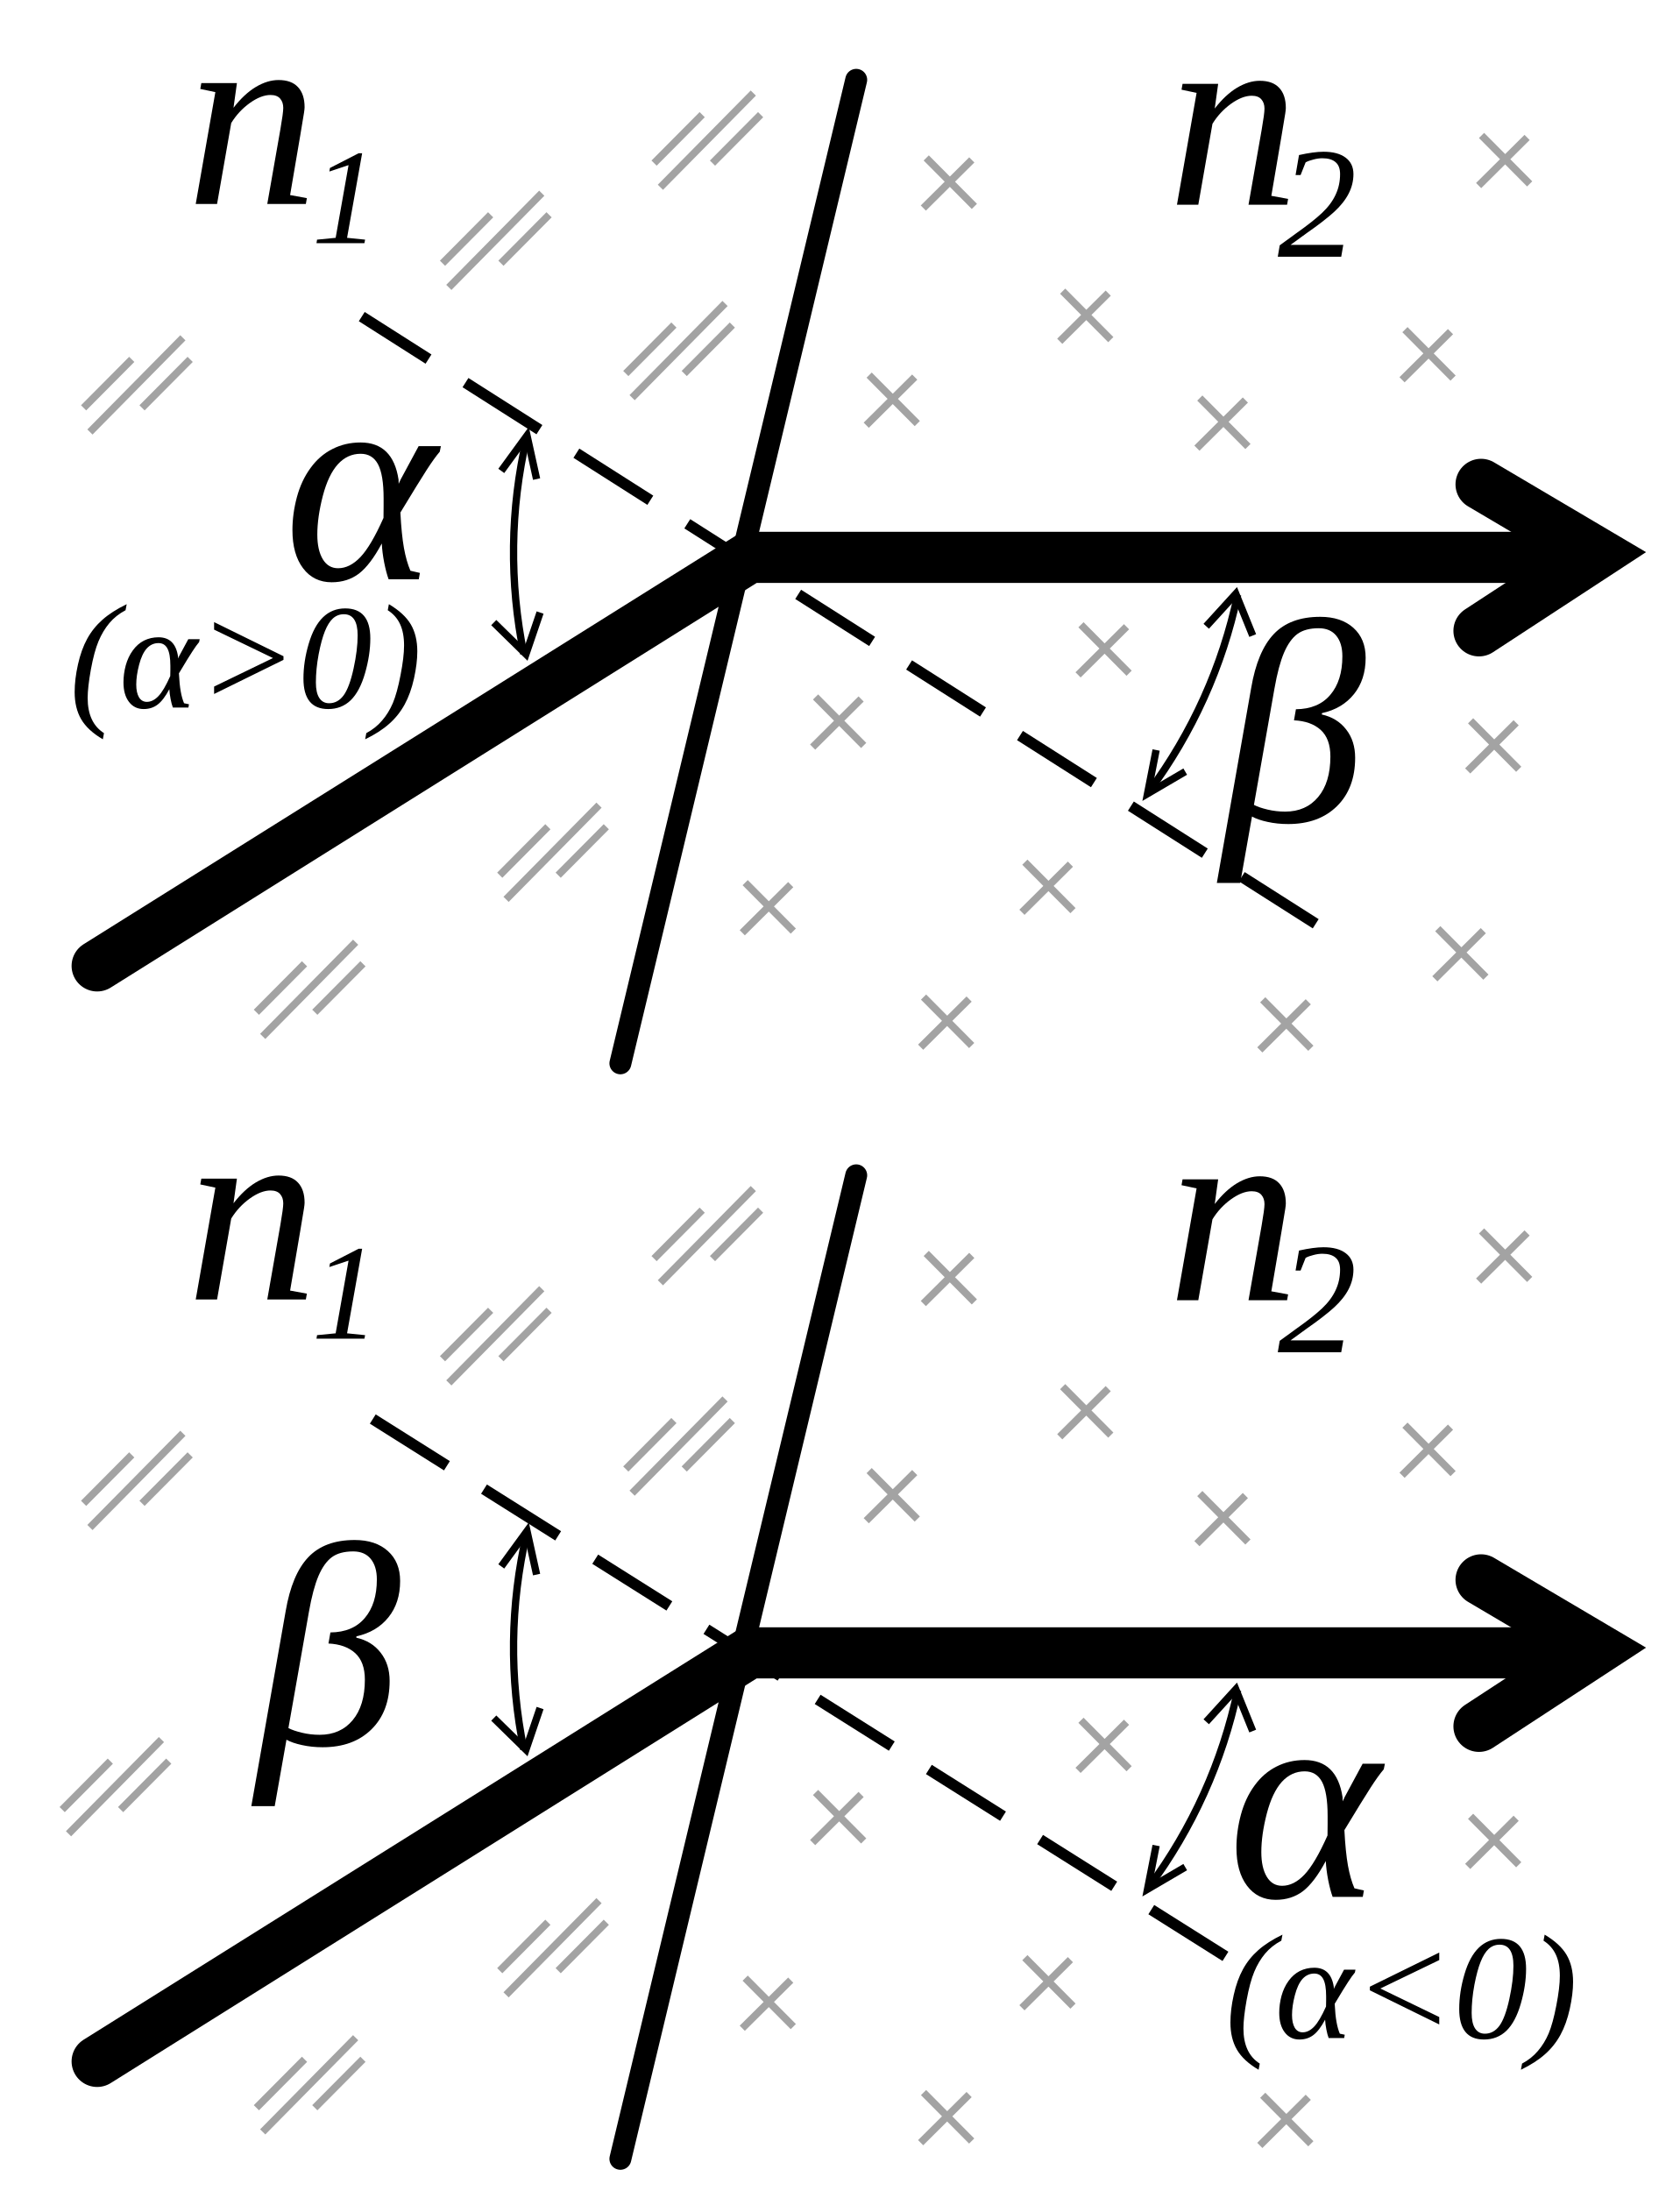
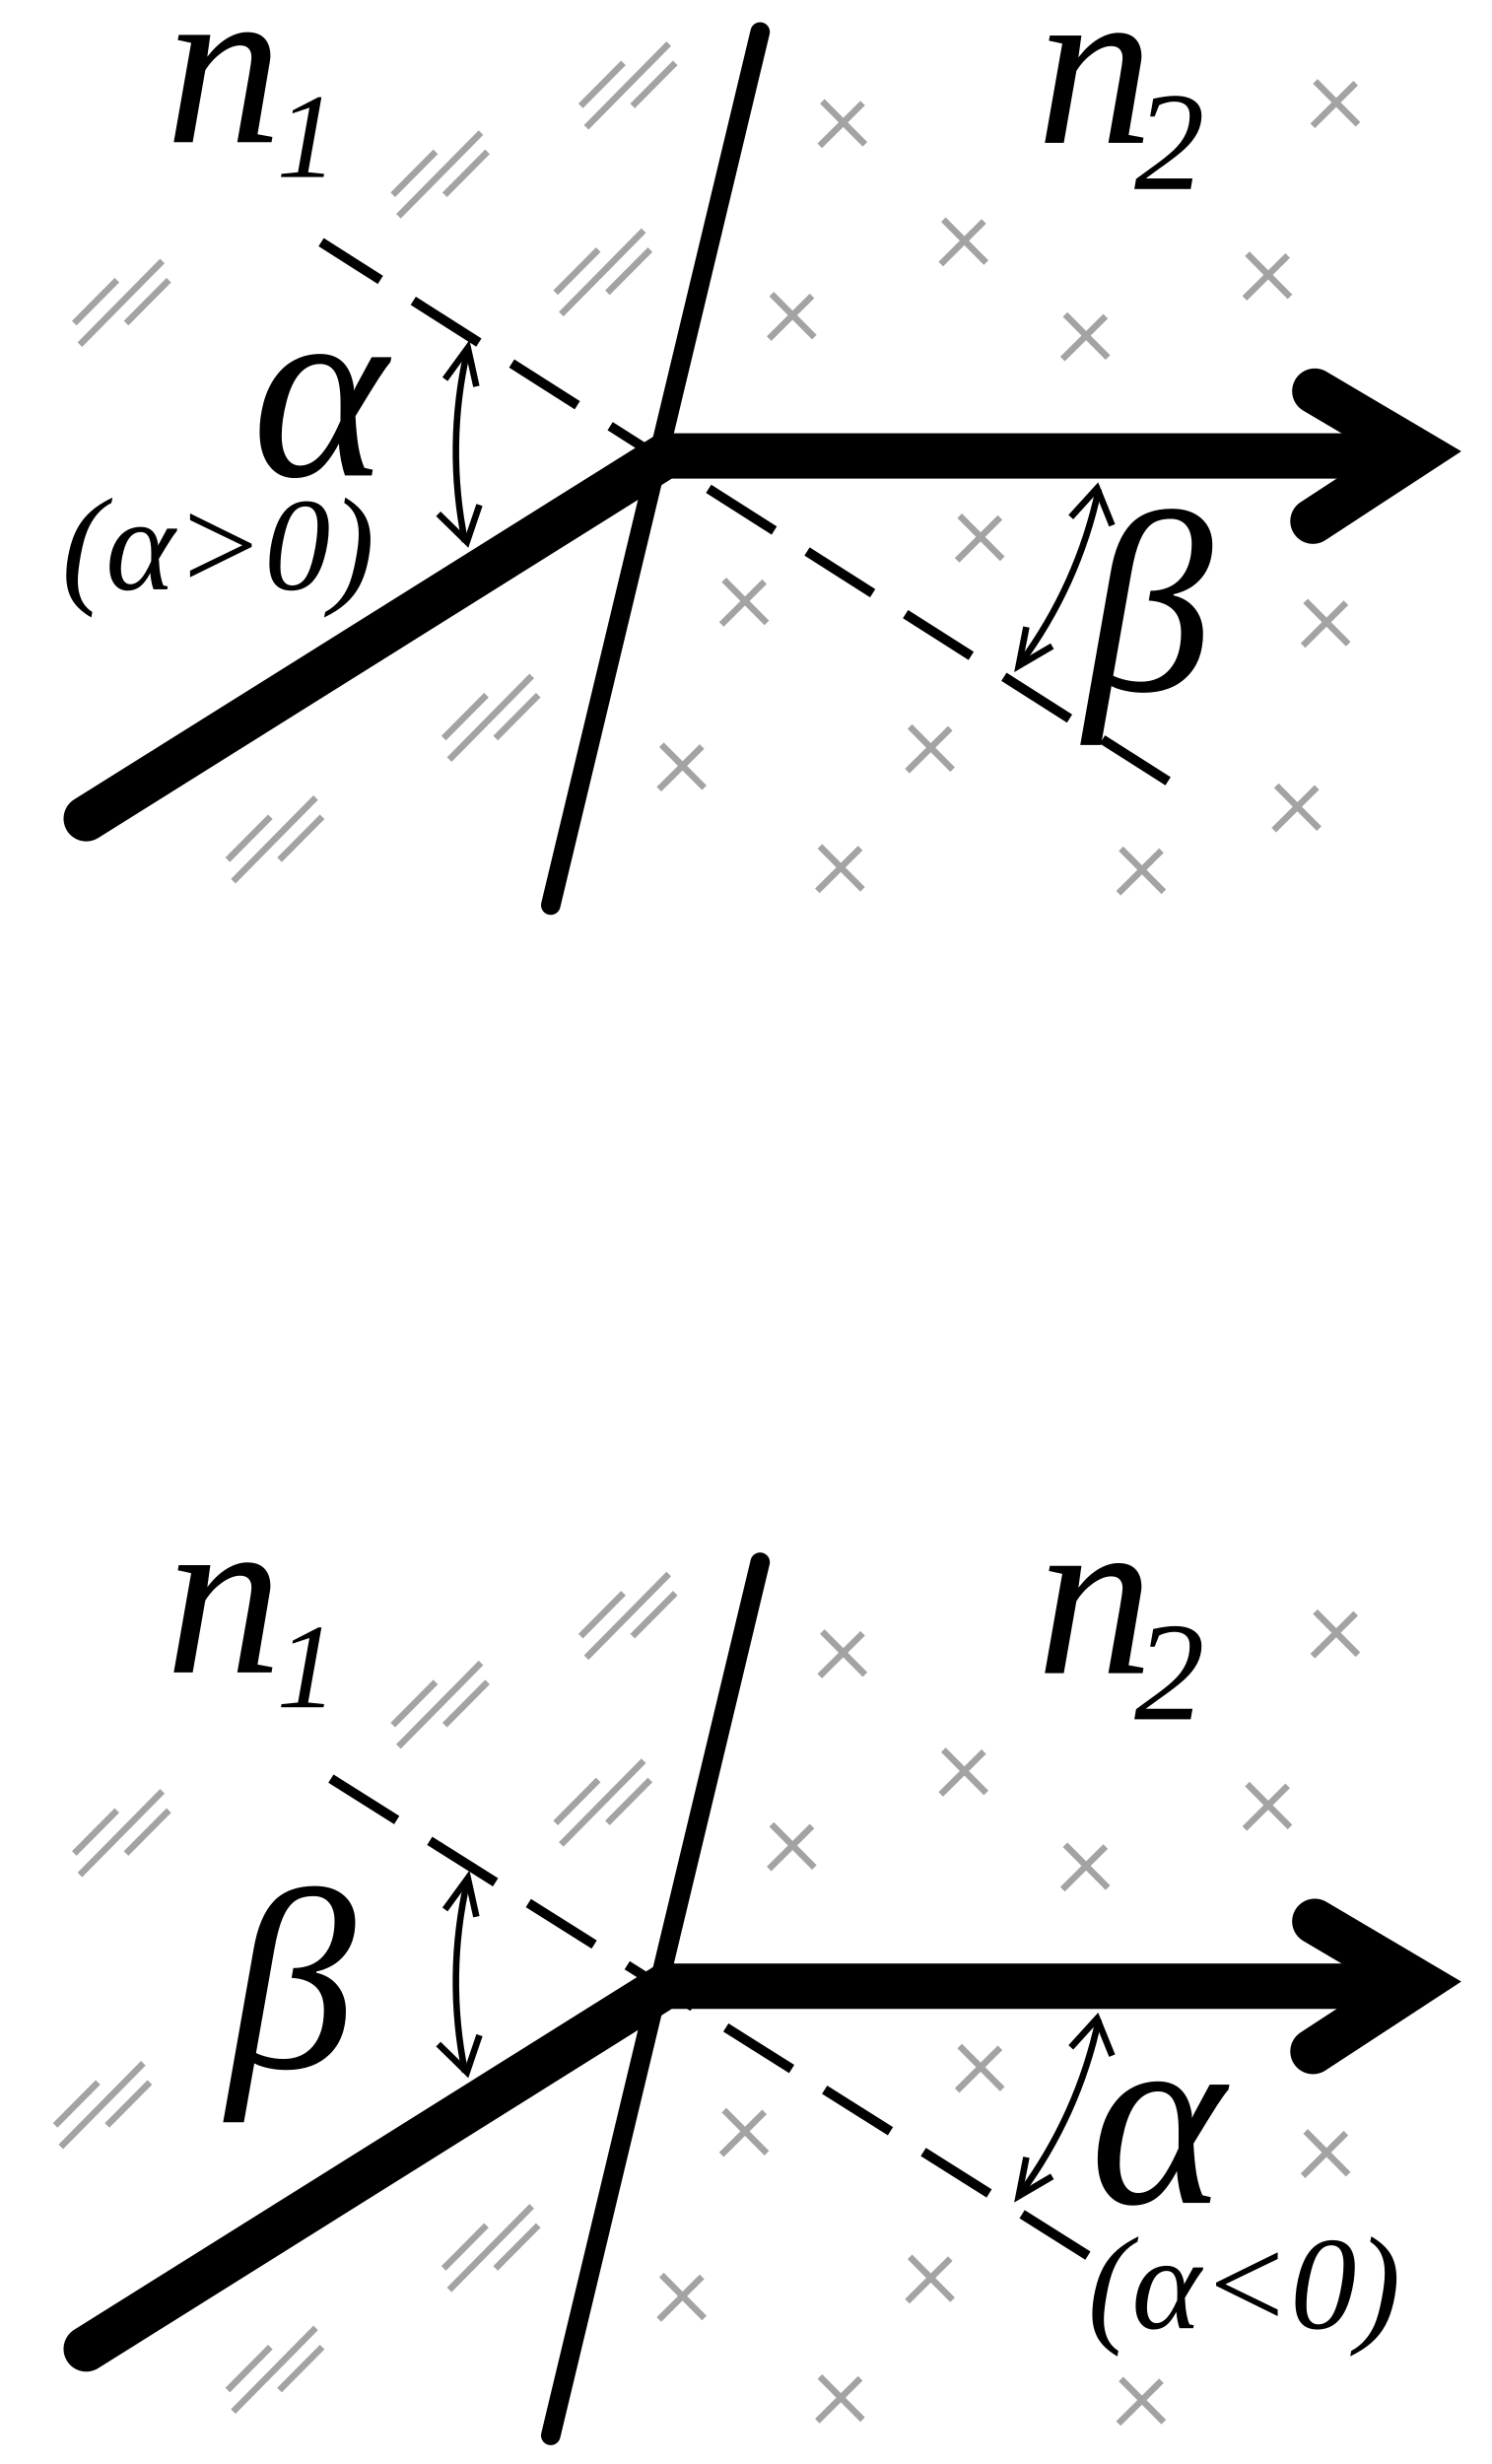
- <svg xmlns="http://www.w3.org/2000/svg" height="300" width="230" version="1.1" id="svg124">
+ <svg xmlns="http://www.w3.org/2000/svg" height="380" width="230" version="1.1" id="svg124">
  <defs id="defs128" />
-   <path d="M 180.158,126.485 49.535,43.349" id="path2" style="fill:none;stroke:#000000;stroke-width:1.5;stroke-dasharray:12, 6" />
-   <path d="M 214.51,76.315 H 102.607 l -89.305,55.94" id="path4" style="fill:none;stroke:#000000;stroke-width:7;stroke-linecap:round" />
-   <path d="m 202.8,66.32 15.964,9.433 -16.25,10.624" id="path6" style="fill:none;stroke:#000000;stroke-width:7;stroke-linecap:round" />
-   <path d="M 71.729,89.538 C 69.73,79.787 69.856,69.72 72.098,60.022" id="path8" style="fill:none;stroke:#000000" />
-   <path d="m 68.639,64.479 3.523,-4.835 1.312,5.953" id="path10" style="fill:none;stroke:#000000" />
-   <path d="m 73.953,83.871 -1.937,5.692 -4.406,-4.315" id="path12" style="fill:none;stroke:#000000" />
-   <path d="M 90.426,25.642 103.151,12.744 m -13.591,9.591 6.591,-6.636 m 1.409,6.636 6.591,-6.636" id="path14" style="fill:none;stroke:#a3a3a3" />
-   <path d="m 61.458,39.352 12.725,-12.899 m -13.591,9.591 6.591,-6.636 m 1.409,6.636 6.591,-6.636" id="path16" style="fill:none;stroke:#a3a3a3" />
-   <path d="m 86.554,54.451 12.725,-12.899 m -13.591,9.591 6.591,-6.636 m 1.409,6.636 6.591,-6.636" id="path18" style="fill:none;stroke:#a3a3a3" />
-   <path d="m 35.972,141.909 12.725,-12.899 m -13.591,9.591 6.591,-6.636 m 1.409,6.636 6.591,-6.636" id="path20" style="fill:none;stroke:#a3a3a3" />
-   <path d="M 84.948,145.595 117.241,10.929" id="path22" style="fill:none;stroke:#000000;stroke-width:3;stroke-linecap:round" />
-   <g font-style="italic" transform="translate(-35.35534,-3.424621)" id="g32" style="font-style:italic;font-family:'Times New Roman'">
+   <path d="M 180.158,120.485 49.535,37.349" id="path2" style="fill:none;stroke:#000000;stroke-width:1.5;stroke-dasharray:12, 6" />
+   <path d="M 214.51,70.315 H 102.607 l -89.305,55.94" id="path4" style="fill:none;stroke:#000000;stroke-width:7;stroke-linecap:round" />
+   <path d="m 202.8,60.32 15.964,9.433 -16.25,10.624" id="path6" style="fill:none;stroke:#000000;stroke-width:7;stroke-linecap:round" />
+   <path d="M 71.729,83.538 C 69.73,73.787 69.856,63.72 72.098,54.022" id="path8" style="fill:none;stroke:#000000" />
+   <path d="m 68.639,58.479 3.523,-4.835 1.312,5.953" id="path10" style="fill:none;stroke:#000000" />
+   <path d="m 73.953,77.871 -1.937,5.692 -4.406,-4.315" id="path12" style="fill:none;stroke:#000000" />
+   <path d="M 90.426,19.642 103.151,6.744 m -13.591,9.591 6.591,-6.636 m 1.409,6.636 6.591,-6.636" id="path14" style="fill:none;stroke:#a3a3a3" />
+   <path d="m 61.458,33.352 12.725,-12.899 m -13.591,9.591 6.591,-6.636 m 1.409,6.636 6.591,-6.636" id="path16" style="fill:none;stroke:#a3a3a3" />
+   <path d="m 86.554,48.451 12.725,-12.899 m -13.591,9.591 6.591,-6.636 m 1.409,6.636 6.591,-6.636" id="path18" style="fill:none;stroke:#a3a3a3" />
+   <path d="m 35.972,135.909 12.725,-12.899 m -13.591,9.591 6.591,-6.636 m 1.409,6.636 6.591,-6.636" id="path20" style="fill:none;stroke:#a3a3a3" />
+   <path d="M 84.948,139.595 117.241,4.929" id="path22" style="fill:none;stroke:#000000;stroke-width:3;stroke-linecap:round" />
+   <g font-style="italic" transform="translate(-35.35534,-9.424621)" id="g32" style="font-style:italic;font-family:'Times New Roman'">
    <text font-size="10" x="60.876" y="31.353" id="text26" style="font-size:10px">
      <tspan font-size="36" x="60.876" y="31.353" id="tspan24" style="font-size:36px">n</tspan>
    </text>
    <text font-size="5.183" x="78.018" y="36.721" id="text30" style="font-size:5.183px">
      <tspan font-size="18.659" x="78.018" y="36.721" id="tspan28" style="font-size:18.659px">1</tspan>
    </text>
  </g>
-   <g font-style="italic" transform="translate(53.38656,-90.39875)" id="g42" style="font-style:italic;font-family:'Times New Roman'">
+   <g font-style="italic" transform="translate(53.38656,-96.39875)" id="g42" style="font-style:italic;font-family:'Times New Roman'">
    <text font-size="10" x="106.494" y="118.431" id="text36" style="font-size:10px">
      <tspan font-size="36" x="106.494" y="118.431" id="tspan34" style="font-size:36px">n</tspan>
    </text>
    <text font-size="6.027" x="121.561" y="125.55" id="text40" style="font-size:6.027px">
      <tspan font-size="21.698" x="121.561" y="125.55" id="tspan38" style="font-size:21.698px">2</tspan>
    </text>
  </g>
-   <path style="fill:none;stroke:#a3a3a3" id="path44" d="m 117.91,95.704 -6.636,6.591 m 6.989,-0.227 -6.591,-6.636" />
-   <path style="fill:none;stroke:#a3a3a3" id="path46" d="m 108.274,121.126 -6.636,6.591 m 6.989,-0.227 -6.591,-6.636" />
-   <path style="fill:none;stroke:#a3a3a3" id="path48" d="m 146.57,118.323 -6.636,6.591 m 6.989,-0.227 -6.591,-6.636" />
-   <path style="fill:none;stroke:#a3a3a3" id="path50" d="m 125.25,51.632 -6.636,6.591 m 6.989,-0.227 -6.591,-6.636" />
-   <path style="fill:none;stroke:#a3a3a3" id="path52" d="m 151.747,40.138 -6.636,6.591 m 6.989,-0.227 -6.591,-6.636" />
-   <path style="fill:none;stroke:#a3a3a3" id="path54" d="m 133.066,21.896 -6.636,6.591 m 6.989,-0.227 -6.591,-6.636" />
-   <path style="fill:none;stroke:#a3a3a3" id="path58" d="m 69.296,123.144 12.725,-12.899 m -13.591,9.591 6.591,-6.636 m 1.409,6.636 6.591,-6.636" />
-   <path style="fill:none;stroke:#a3a3a3" id="path78" d="m 154.254,85.816 -6.636,6.591 m 6.989,-0.227 -6.591,-6.636" />
-   <text font-size="20.399" font-style="italic" x="9.504" y="96.881" id="text94" style="font-style:italic;font-size:20.399px;font-family:'Times New Roman'">
-     <tspan x="9.504" y="96.881" id="tspan92">(α&gt;0)</tspan>
+   <path style="fill:none;stroke:#a3a3a3" id="path44" d="m 117.91,89.704 -6.636,6.591 m 6.989,-0.227 -6.591,-6.636" />
+   <path style="fill:none;stroke:#a3a3a3" id="path46" d="m 108.274,115.126 -6.636,6.591 m 6.989,-0.227 -6.591,-6.636" />
+   <path style="fill:none;stroke:#a3a3a3" id="path48" d="m 146.57,112.323 -6.636,6.591 m 6.989,-0.227 -6.591,-6.636" />
+   <path style="fill:none;stroke:#a3a3a3" id="path50" d="m 125.25,45.632 -6.636,6.591 m 6.989,-0.227 -6.591,-6.636" />
+   <path style="fill:none;stroke:#a3a3a3" id="path52" d="m 151.747,34.138 -6.636,6.591 m 6.989,-0.227 -6.591,-6.636" />
+   <path style="fill:none;stroke:#a3a3a3" id="path54" d="m 133.066,15.896 -6.636,6.591 m 6.989,-0.227 -6.591,-6.636" />
+   <path style="fill:none;stroke:#a3a3a3" id="path58" d="m 69.296,117.144 12.725,-12.899 m -13.591,9.591 6.591,-6.636 m 1.409,6.636 6.591,-6.636" />
+   <path style="fill:none;stroke:#a3a3a3" id="path78" d="m 154.254,79.816 -6.636,6.591 m 6.989,-0.227 -6.591,-6.636" />
+   <text font-size="20.399" font-style="italic" x="9.504" y="90.881" id="text94" style="font-style:italic;font-size:20.399px;font-family:'Times New Roman'">
+     <tspan x="9.504" y="90.881" id="tspan92">(α&gt;0)</tspan>
  </text>
-   <text font-size="39.738" font-style="italic" x="168.119" y="259.728" id="text98" style="font-style:italic;font-size:39.738px;font-family:'Times New Roman'">
-     <tspan x="168.119" y="259.728" id="tspan96">α</tspan>
+   <text font-size="39.738" font-style="italic" x="168.119" y="339.728" id="text98" style="font-style:italic;font-size:39.738px;font-family:'Times New Roman'">
+     <tspan x="168.119" y="339.728" id="tspan96">α</tspan>
  </text>
-   <text font-size="20.399" font-style="italic" x="167.762" y="279.057" id="text102" style="font-style:italic;font-size:20.399px;font-family:'Times New Roman'">
-     <tspan x="167.762" y="279.057" id="tspan100">(α&lt;0)</tspan>
+   <text font-size="20.399" font-style="italic" x="167.762" y="359.057" id="text102" style="font-style:italic;font-size:20.399px;font-family:'Times New Roman'">
+     <tspan x="167.762" y="359.057" id="tspan100">(α&lt;0)</tspan>
  </text>
-   <text font-size="39.738" font-style="italic" x="38.854" y="79.32" id="text106" style="font-style:italic;font-size:39.738px;font-family:'Times New Roman'">
-     <tspan x="38.854" y="79.32" id="tspan104">α</tspan>
+   <text font-size="39.738" font-style="italic" x="38.854" y="73.32" id="text106" style="font-style:italic;font-size:39.738px;font-family:'Times New Roman'">
+     <tspan x="38.854" y="73.32" id="tspan104">α</tspan>
  </text>
-   <path d="m 170.526,54.772 -6.636,6.591 m 6.989,-0.227 -6.591,-6.636" id="path118" style="fill:none;stroke:#a3a3a3" />
-   <path d="m 12.314,59.151 12.725,-12.899 m -13.591,9.591 6.591,-6.636 m 1.409,6.636 6.591,-6.636" id="path120" style="fill:none;stroke:#a3a3a3" />
-   <g transform="rotate(-156.4519,120.1728,73.30432)" id="g966" style="fill:none;stroke:#000000">
+   <path d="m 170.526,48.772 -6.636,6.591 m 6.989,-0.227 -6.591,-6.636" id="path118" style="fill:none;stroke:#a3a3a3" />
+   <path d="m 12.314,53.151 12.725,-12.899 m -13.591,9.591 6.591,-6.636 m 1.409,6.636 6.591,-6.636" id="path120" style="fill:none;stroke:#a3a3a3" />
+   <g transform="rotate(-156.4519,119.5475,70.30432)" id="g966" style="fill:none;stroke:#000000">
    <path d="M 71.729,85.538 C 69.73,75.787 69.856,65.72 72.098,56.022" id="path960" />
    <path d="m 68.639,60.479 3.523,-4.835 1.312,5.953" id="path962" />
    <path d="m 73.953,79.871 -1.937,5.692 -4.406,-4.315" id="path964" />
  </g>
-   <text style="font-style:italic;font-size:39.738px;font-family:'Times New Roman'" id="text970" y="112.443" x="167.262" font-style="italic" font-size="39.738">
-     <tspan id="tspan968" y="112.443" x="167.262">β</tspan>
+   <text style="font-style:italic;font-size:39.738px;font-family:'Times New Roman'" id="text970" y="106.443" x="167.262" font-style="italic" font-size="39.738">
+     <tspan id="tspan968" y="106.443" x="167.262">β</tspan>
  </text>
-   <path style="fill:none;stroke:#a3a3a3" id="path976" d="m 209.102,18.817 -6.636,6.591 m 6.989,-0.227 -6.591,-6.636" />
-   <path d="m 198.615,45.409 -6.636,6.591 m 6.989,-0.227 -6.591,-6.636" id="path978" style="fill:none;stroke:#a3a3a3" />
-   <path style="fill:none;stroke:#a3a3a3" id="path980" d="m 207.604,98.966 -6.636,6.591 m 6.989,-0.227 -6.591,-6.636" />
-   <path d="m 203.109,127.43 -6.636,6.591 m 6.989,-0.227 -6.591,-6.636" id="path982" style="fill:none;stroke:#a3a3a3" />
-   <path style="fill:none;stroke:#a3a3a3" id="path984" d="m 132.698,136.793 -6.636,6.591 m 6.989,-0.227 -6.591,-6.636" />
-   <path d="m 179.14,137.168 -6.636,6.591 m 6.989,-0.227 -6.591,-6.636" id="path986" style="fill:none;stroke:#a3a3a3" />
-   <path style="fill:none;stroke:#000000;stroke-width:1.5;stroke-dasharray:12, 6" id="path988" d="M 167.798,267.871 49.535,193.349" />
-   <path style="fill:none;stroke:#000000;stroke-width:7;stroke-linecap:round" id="path990" d="M 214.51,226.315 H 102.607 l -89.305,55.94" />
-   <path style="fill:none;stroke:#000000;stroke-width:7;stroke-linecap:round" id="path992" d="m 202.8,216.32 15.964,9.433 -16.25,10.624" />
-   <path style="fill:none;stroke:#000000" id="path994" d="M 71.729,239.538 C 69.73,229.787 69.856,219.72 72.098,210.022" />
-   <path style="fill:none;stroke:#000000" id="path996" d="m 68.639,214.479 3.523,-4.835 1.312,5.953" />
-   <path style="fill:none;stroke:#000000" id="path998" d="m 73.953,233.871 -1.937,5.692 -4.406,-4.315" />
-   <path style="fill:none;stroke:#a3a3a3" id="path1000" d="m 90.426,175.642 12.725,-12.899 m -13.591,9.591 6.591,-6.636 m 1.409,6.636 6.591,-6.636" />
-   <path style="fill:none;stroke:#a3a3a3" id="path1002" d="m 61.458,189.352 12.725,-12.899 m -13.591,9.591 6.591,-6.636 m 1.409,6.636 6.591,-6.636" />
-   <path style="fill:none;stroke:#a3a3a3" id="path1004" d="m 86.554,204.451 12.725,-12.899 m -13.591,9.591 6.591,-6.636 m 1.409,6.636 6.591,-6.636" />
-   <path style="fill:none;stroke:#a3a3a3" id="path1006" d="m 35.972,291.909 12.725,-12.899 m -13.591,9.591 6.591,-6.636 m 1.409,6.636 6.591,-6.636" />
-   <path style="fill:none;stroke:#000000;stroke-width:3;stroke-linecap:round" id="path1008" d="M 84.948,295.595 117.241,160.929" />
-   <g style="font-style:italic;font-family:'Times New Roman'" id="g1018" transform="translate(-35.35534,146.5754)" font-style="italic">
+   <path style="fill:none;stroke:#a3a3a3" id="path976" d="m 209.102,12.817 -6.636,6.591 m 6.989,-0.227 -6.591,-6.636" />
+   <path d="m 198.615,39.409 -6.636,6.591 m 6.989,-0.227 -6.591,-6.636" id="path978" style="fill:none;stroke:#a3a3a3" />
+   <path style="fill:none;stroke:#a3a3a3" id="path980" d="m 207.604,92.966 -6.636,6.591 m 6.989,-0.227 -6.591,-6.636" />
+   <path d="m 203.109,121.43 -6.636,6.591 m 6.989,-0.227 -6.591,-6.636" id="path982" style="fill:none;stroke:#a3a3a3" />
+   <path style="fill:none;stroke:#a3a3a3" id="path984" d="m 132.698,130.793 -6.636,6.591 m 6.989,-0.227 -6.591,-6.636" />
+   <path d="m 179.14,131.168 -6.636,6.591 m 6.989,-0.227 -6.591,-6.636" id="path986" style="fill:none;stroke:#a3a3a3" />
+   <path style="fill:none;stroke:#000000;stroke-width:1.5;stroke-dasharray:12, 6" id="path988" d="M 167.798,347.871 49.535,273.349" />
+   <path style="fill:none;stroke:#000000;stroke-width:7;stroke-linecap:round" id="path990" d="M 214.51,306.315 H 102.607 l -89.305,55.94" />
+   <path style="fill:none;stroke:#000000;stroke-width:7;stroke-linecap:round" id="path992" d="m 202.8,296.32 15.964,9.433 -16.25,10.624" />
+   <path style="fill:none;stroke:#000000" id="path994" d="M 71.729,319.538 C 69.73,309.787 69.856,299.72 72.098,290.022" />
+   <path style="fill:none;stroke:#000000" id="path996" d="m 68.639,294.479 3.523,-4.835 1.312,5.953" />
+   <path style="fill:none;stroke:#000000" id="path998" d="m 73.953,313.871 -1.937,5.692 -4.406,-4.315" />
+   <path style="fill:none;stroke:#a3a3a3" id="path1000" d="m 90.426,255.642 12.725,-12.899 m -13.591,9.591 6.591,-6.636 m 1.409,6.636 6.591,-6.636" />
+   <path style="fill:none;stroke:#a3a3a3" id="path1002" d="m 61.458,269.352 12.725,-12.899 m -13.591,9.591 6.591,-6.636 m 1.409,6.636 6.591,-6.636" />
+   <path style="fill:none;stroke:#a3a3a3" id="path1004" d="m 86.554,284.451 12.725,-12.899 m -13.591,9.591 6.591,-6.636 m 1.409,6.636 6.591,-6.636" />
+   <path style="fill:none;stroke:#a3a3a3" id="path1006" d="m 35.972,371.909 12.725,-12.899 m -13.591,9.591 6.591,-6.636 m 1.409,6.636 6.591,-6.636" />
+   <path style="fill:none;stroke:#000000;stroke-width:3;stroke-linecap:round" id="path1008" d="M 84.948,375.595 117.241,240.929" />
+   <g style="font-style:italic;font-family:'Times New Roman'" id="g1018" transform="translate(-35.35534,226.5754)" font-style="italic">
    <text style="font-size:10px" id="text1012" y="31.353" x="60.876" font-size="10">
      <tspan style="font-size:36px" id="tspan1010" y="31.353" x="60.876" font-size="36">n</tspan>
    </text>
    <text style="font-size:5.183px" id="text1016" y="36.721" x="78.018" font-size="5.183">
      <tspan style="font-size:18.659px" id="tspan1014" y="36.721" x="78.018" font-size="18.659">1</tspan>
    </text>
  </g>
-   <g style="font-style:italic;font-family:'Times New Roman'" id="g1028" transform="translate(53.38656,59.60124)" font-style="italic">
+   <g style="font-style:italic;font-family:'Times New Roman'" id="g1028" transform="translate(53.38656,139.6012)" font-style="italic">
    <text style="font-size:10px" id="text1022" y="118.431" x="106.494" font-size="10">
      <tspan style="font-size:36px" id="tspan1020" y="118.431" x="106.494" font-size="36">n</tspan>
    </text>
    <text style="font-size:6.027px" id="text1026" y="125.55" x="121.561" font-size="6.027">
      <tspan style="font-size:21.698px" id="tspan1024" y="125.55" x="121.561" font-size="21.698">2</tspan>
    </text>
  </g>
-   <path d="m 117.91,245.704 -6.636,6.591 m 6.989,-0.227 -6.591,-6.636" id="path1030" style="fill:none;stroke:#a3a3a3" />
-   <path d="m 108.274,271.126 -6.636,6.591 m 6.989,-0.227 -6.591,-6.636" id="path1032" style="fill:none;stroke:#a3a3a3" />
-   <path d="m 146.57,268.323 -6.636,6.591 m 6.989,-0.227 -6.591,-6.636" id="path1034" style="fill:none;stroke:#a3a3a3" />
-   <path d="m 125.25,201.632 -6.636,6.591 m 6.989,-0.227 -6.591,-6.636" id="path1036" style="fill:none;stroke:#a3a3a3" />
-   <path d="m 151.747,190.138 -6.636,6.591 m 6.989,-0.227 -6.591,-6.636" id="path1038" style="fill:none;stroke:#a3a3a3" />
-   <path d="m 133.066,171.896 -6.636,6.591 m 6.989,-0.227 -6.591,-6.636" id="path1040" style="fill:none;stroke:#a3a3a3" />
-   <path d="m 69.296,273.144 12.725,-12.899 m -13.591,9.591 6.591,-6.636 m 1.409,6.636 6.591,-6.636" id="path1042" style="fill:none;stroke:#a3a3a3" />
-   <path d="m 154.254,235.816 -6.636,6.591 m 6.989,-0.227 -6.591,-6.636" id="path1044" style="fill:none;stroke:#a3a3a3" />
-   <path style="fill:none;stroke:#a3a3a3" id="path1054" d="m 170.526,204.772 -6.636,6.591 m 6.989,-0.227 -6.591,-6.636" />
-   <path style="fill:none;stroke:#a3a3a3" id="path1056" d="m 12.314,209.151 12.725,-12.899 m -13.591,9.591 6.591,-6.636 m 1.409,6.636 6.591,-6.636" />
-   <g style="fill:none;stroke:#000000" id="g1064" transform="rotate(-156.4519,135.8057,148.3043)">
+   <path d="m 117.91,325.704 -6.636,6.591 m 6.989,-0.227 -6.591,-6.636" id="path1030" style="fill:none;stroke:#a3a3a3" />
+   <path d="m 108.274,351.126 -6.636,6.591 m 6.989,-0.227 -6.591,-6.636" id="path1032" style="fill:none;stroke:#a3a3a3" />
+   <path d="m 146.57,348.323 -6.636,6.591 m 6.989,-0.227 -6.591,-6.636" id="path1034" style="fill:none;stroke:#a3a3a3" />
+   <path d="m 125.25,281.632 -6.636,6.591 m 6.989,-0.227 -6.591,-6.636" id="path1036" style="fill:none;stroke:#a3a3a3" />
+   <path d="m 151.747,270.138 -6.636,6.591 m 6.989,-0.227 -6.591,-6.636" id="path1038" style="fill:none;stroke:#a3a3a3" />
+   <path d="m 133.066,251.896 -6.636,6.591 m 6.989,-0.227 -6.591,-6.636" id="path1040" style="fill:none;stroke:#a3a3a3" />
+   <path d="m 69.296,353.144 12.725,-12.899 m -13.591,9.591 6.591,-6.636 m 1.409,6.636 6.591,-6.636" id="path1042" style="fill:none;stroke:#a3a3a3" />
+   <path d="m 154.254,315.816 -6.636,6.591 m 6.989,-0.227 -6.591,-6.636" id="path1044" style="fill:none;stroke:#a3a3a3" />
+   <path style="fill:none;stroke:#a3a3a3" id="path1054" d="m 170.526,284.772 -6.636,6.591 m 6.989,-0.227 -6.591,-6.636" />
+   <path style="fill:none;stroke:#a3a3a3" id="path1056" d="m 12.314,289.151 12.725,-12.899 m -13.591,9.591 6.591,-6.636 m 1.409,6.636 6.591,-6.636" />
+   <g style="fill:none;stroke:#000000" id="g1064" transform="rotate(-156.4519,144.1432,188.3043)">
    <path id="path1058" d="M 71.729,85.538 C 69.73,75.787 69.856,65.72 72.098,56.022" />
    <path id="path1060" d="m 68.639,60.479 3.523,-4.835 1.312,5.953" />
    <path id="path1062" d="m 73.953,79.871 -1.937,5.692 -4.406,-4.315" />
  </g>
-   <text font-size="39.738" font-style="italic" x="35.054" y="238.848" id="text1068" style="font-style:italic;font-size:39.738px;font-family:'Times New Roman'">
-     <tspan x="35.054" y="238.848" id="tspan1066">β</tspan>
+   <text font-size="39.738" font-style="italic" x="35.054" y="318.848" id="text1068" style="font-style:italic;font-size:39.738px;font-family:'Times New Roman'">
+     <tspan x="35.054" y="318.848" id="tspan1066">β</tspan>
  </text>
-   <path d="m 209.102,168.817 -6.636,6.591 m 6.989,-0.227 -6.591,-6.636" id="path1070" style="fill:none;stroke:#a3a3a3" />
-   <path style="fill:none;stroke:#a3a3a3" id="path1072" d="m 198.615,195.409 -6.636,6.591 m 6.989,-0.227 -6.591,-6.636" />
-   <path d="m 207.604,248.966 -6.636,6.591 m 6.989,-0.227 -6.591,-6.636" id="path1074" style="fill:none;stroke:#a3a3a3" />
-   <path d="m 132.698,286.793 -6.636,6.591 m 6.989,-0.227 -6.591,-6.636" id="path1078" style="fill:none;stroke:#a3a3a3" />
-   <path style="fill:none;stroke:#a3a3a3" id="path1080" d="m 179.14,287.168 -6.636,6.591 m 6.989,-0.227 -6.591,-6.636" />
-   <path d="M 9.381,251.086 22.106,238.187 m -13.591,9.591 6.591,-6.636 m 1.409,6.636 6.591,-6.636" id="path1082" style="fill:none;stroke:#a3a3a3" />
+   <path d="m 209.102,248.817 -6.636,6.591 m 6.989,-0.227 -6.591,-6.636" id="path1070" style="fill:none;stroke:#a3a3a3" />
+   <path style="fill:none;stroke:#a3a3a3" id="path1072" d="m 198.615,275.409 -6.636,6.591 m 6.989,-0.227 -6.591,-6.636" />
+   <path d="m 207.604,328.966 -6.636,6.591 m 6.989,-0.227 -6.591,-6.636" id="path1074" style="fill:none;stroke:#a3a3a3" />
+   <path d="m 132.698,366.793 -6.636,6.591 m 6.989,-0.227 -6.591,-6.636" id="path1078" style="fill:none;stroke:#a3a3a3" />
+   <path style="fill:none;stroke:#a3a3a3" id="path1080" d="m 179.14,367.168 -6.636,6.591 m 6.989,-0.227 -6.591,-6.636" />
+   <path d="M 9.381,331.086 22.106,318.187 m -13.591,9.591 6.591,-6.636 m 1.409,6.636 6.591,-6.636" id="path1082" style="fill:none;stroke:#a3a3a3" />
</svg>
